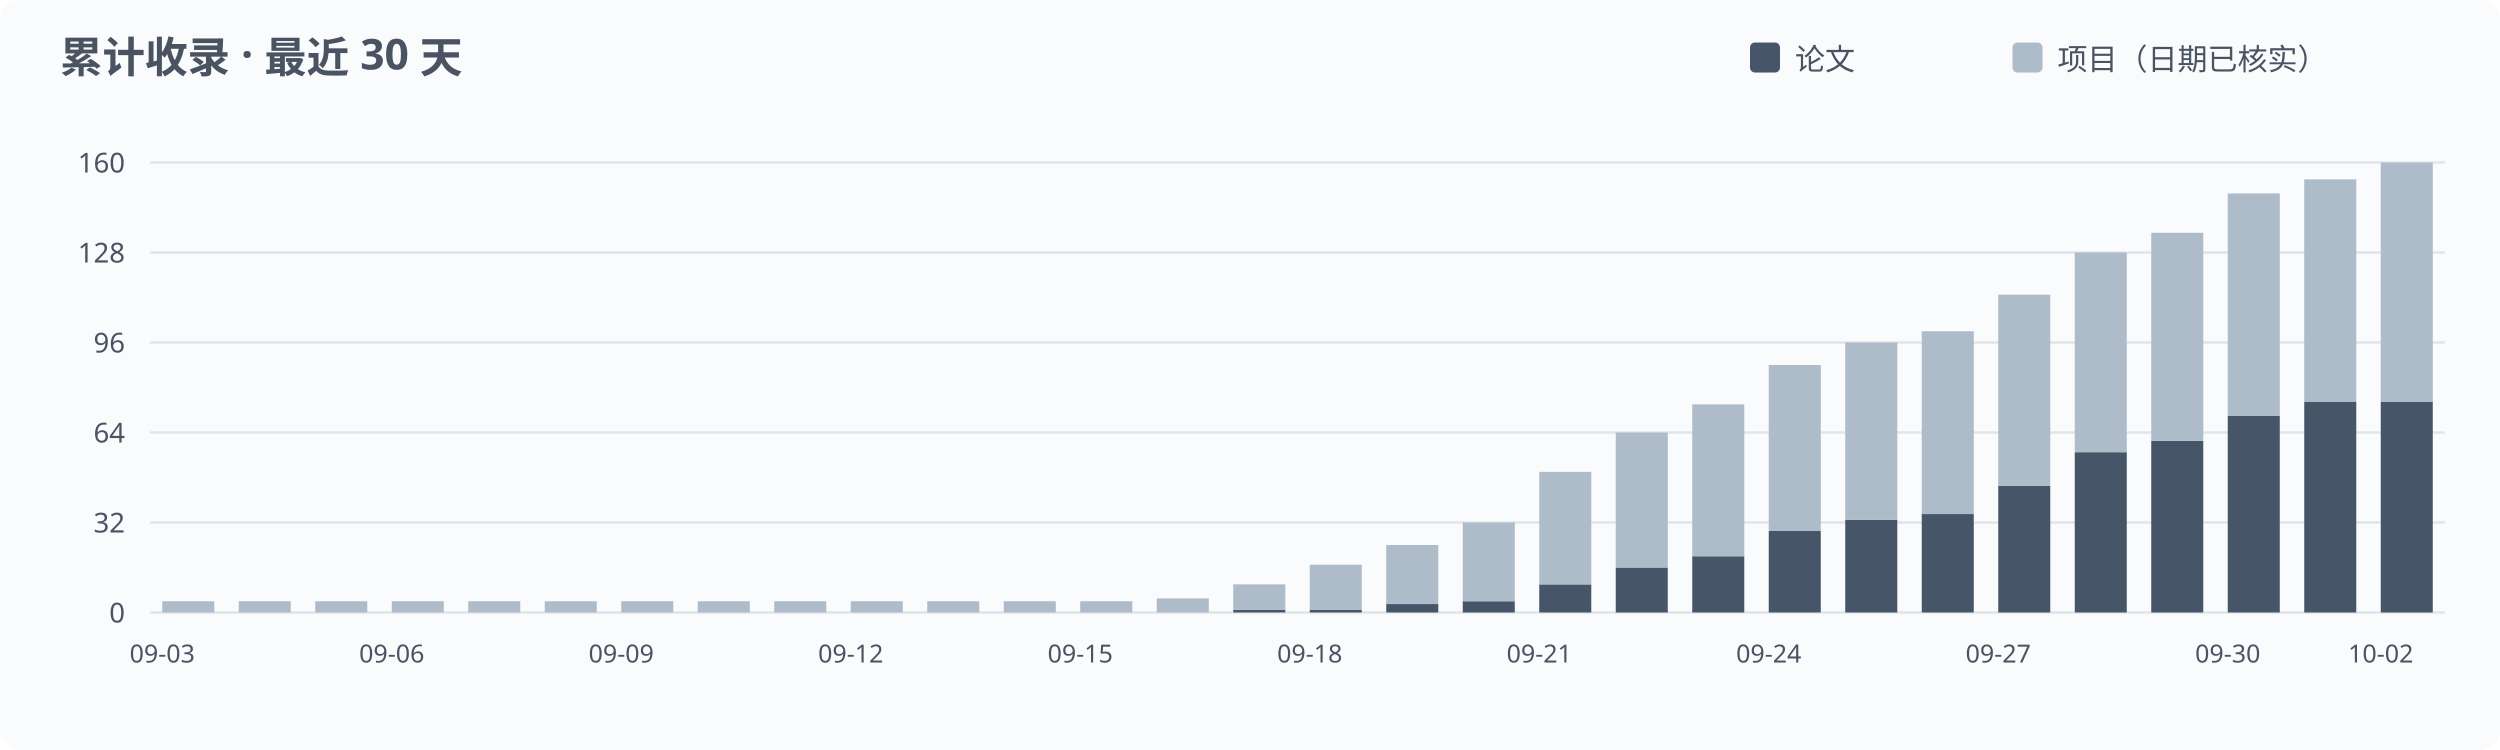
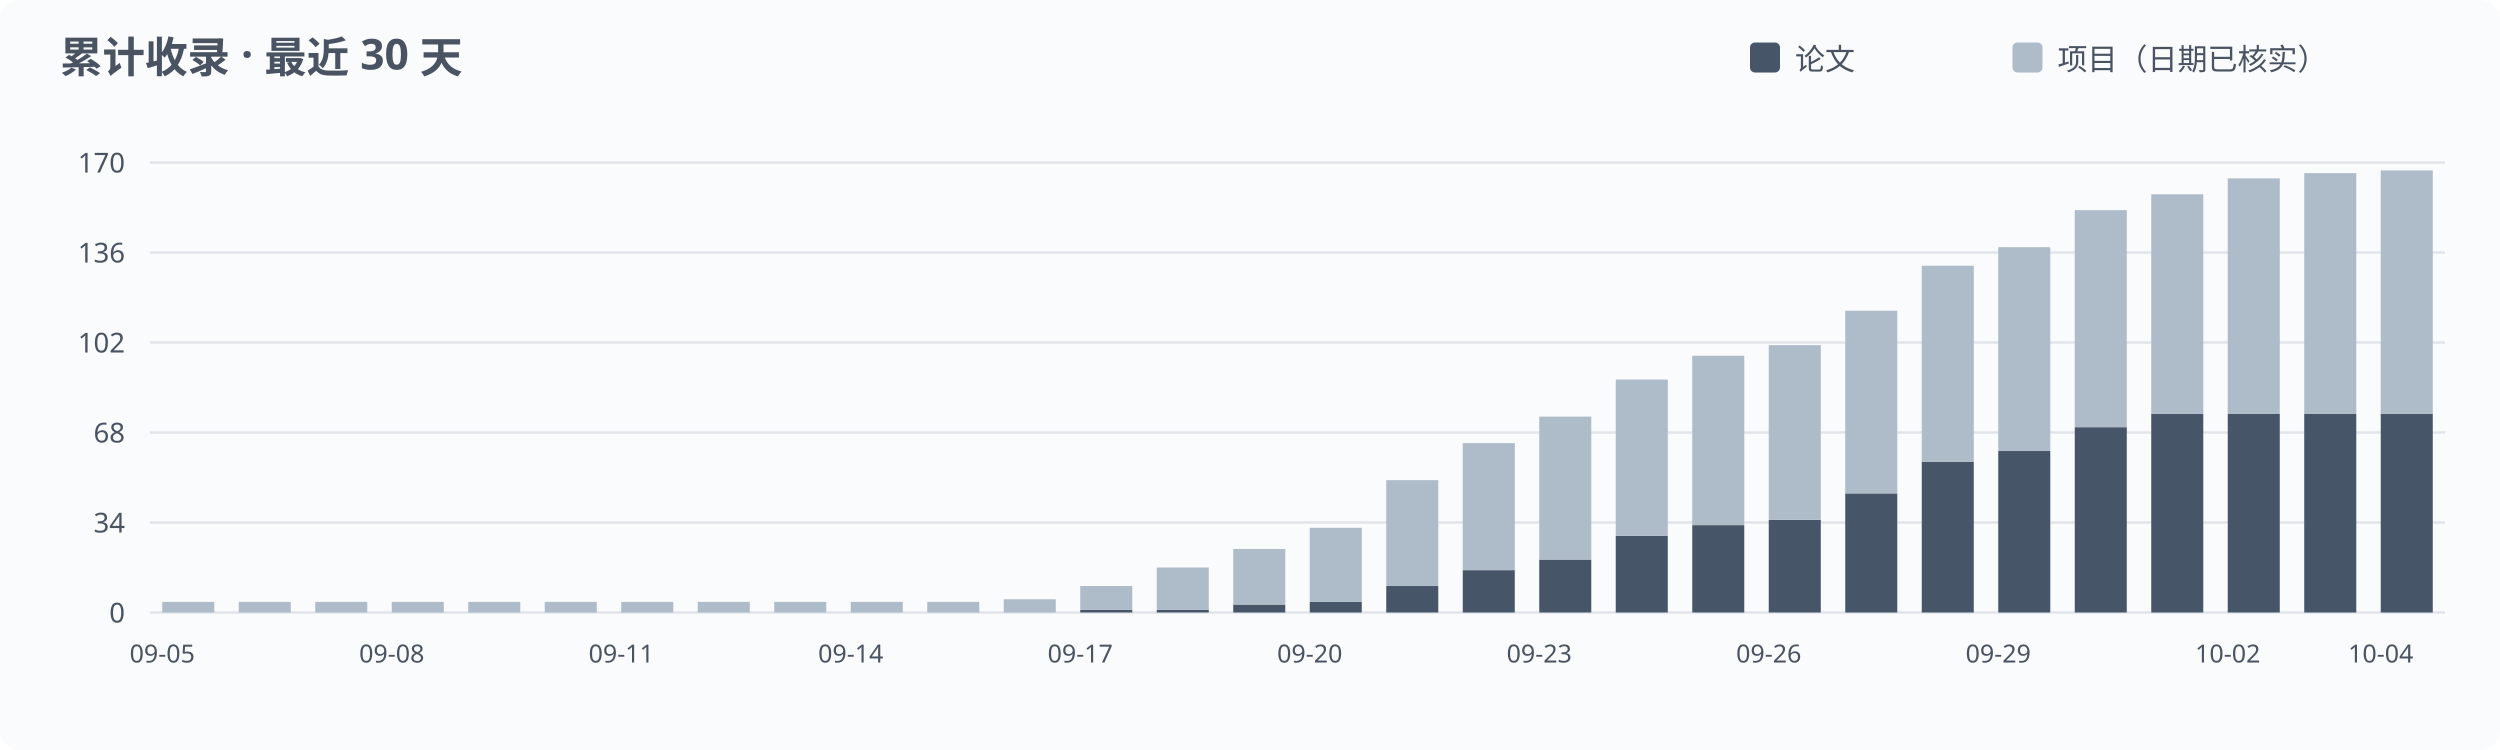
<svg xmlns="http://www.w3.org/2000/svg" width="1000" height="300" viewBox="0 0 1000 300" role="img" aria-labelledby="title desc">
  <rect width="100%" height="100%" rx="8" fill="#fafbfc" />
  <g font-family="system-ui,sans-serif" fill="#495362">
    <text x="24" y="29" font-size="17" font-weight="600">累计收录 · 最近 30 天</text>
    <rect x="700" y="17" width="12" height="12" rx="2" fill="#475569" />
    <text x="718" y="28" font-size="12">论文</text>
    <rect x="805" y="17" width="12" height="12" rx="2" fill="#aebbc9" />
    <text x="823" y="28" font-size="12">项目（日期已核实）</text>
    <path d="M60 245.0H978" stroke="#e1e5ea" />
    <text x="50" y="249.0" text-anchor="end" font-size="11">0</text>
    <path d="M60 209.0H978" stroke="#e1e5ea" />
-     <text x="50" y="213.0" text-anchor="end" font-size="11">32</text>
+     <text x="50" y="213.0" text-anchor="end" font-size="11">34</text>
    <path d="M60 173.0H978" stroke="#e1e5ea" />
-     <text x="50" y="177.0" text-anchor="end" font-size="11">64</text>
+     <text x="50" y="177.0" text-anchor="end" font-size="11">68</text>
    <path d="M60 137.0H978" stroke="#e1e5ea" />
-     <text x="50" y="141.0" text-anchor="end" font-size="11">96</text>
+     <text x="50" y="141.0" text-anchor="end" font-size="11">102</text>
    <path d="M60 101.0H978" stroke="#e1e5ea" />
-     <text x="50" y="105.0" text-anchor="end" font-size="11">128</text>
+     <text x="50" y="105.0" text-anchor="end" font-size="11">136</text>
    <path d="M60 65.0H978" stroke="#e1e5ea" />
-     <text x="50" y="69.0" text-anchor="end" font-size="11">160</text>
+     <text x="50" y="69.0" text-anchor="end" font-size="11">170</text>
    <rect x="64.90" y="245.00" width="20.81" height="0.00" fill="#475569" />
-     <rect x="64.90" y="240.50" width="20.81" height="4.50" fill="#aebbc9" />
-     <text x="64.90" y="265" text-anchor="middle" font-size="10">09-03</text>
+     <rect x="64.90" y="240.76" width="20.81" height="4.24" fill="#aebbc9" />
+     <text x="64.90" y="265" text-anchor="middle" font-size="10">09-05</text>
    <rect x="95.50" y="245.00" width="20.81" height="0.00" fill="#475569" />
-     <rect x="95.50" y="240.50" width="20.81" height="4.50" fill="#aebbc9" />
+     <rect x="95.50" y="240.76" width="20.81" height="4.24" fill="#aebbc9" />
    <rect x="126.10" y="245.00" width="20.81" height="0.00" fill="#475569" />
-     <rect x="126.10" y="240.50" width="20.81" height="4.50" fill="#aebbc9" />
+     <rect x="126.10" y="240.76" width="20.81" height="4.24" fill="#aebbc9" />
    <rect x="156.70" y="245.00" width="20.81" height="0.00" fill="#475569" />
-     <rect x="156.70" y="240.50" width="20.81" height="4.50" fill="#aebbc9" />
-     <text x="156.70" y="265" text-anchor="middle" font-size="10">09-06</text>
+     <rect x="156.70" y="240.76" width="20.81" height="4.24" fill="#aebbc9" />
+     <text x="156.70" y="265" text-anchor="middle" font-size="10">09-08</text>
    <rect x="187.30" y="245.00" width="20.81" height="0.00" fill="#475569" />
-     <rect x="187.30" y="240.50" width="20.81" height="4.50" fill="#aebbc9" />
+     <rect x="187.30" y="240.76" width="20.81" height="4.24" fill="#aebbc9" />
    <rect x="217.90" y="245.00" width="20.81" height="0.00" fill="#475569" />
-     <rect x="217.90" y="240.50" width="20.81" height="4.50" fill="#aebbc9" />
+     <rect x="217.90" y="240.76" width="20.81" height="4.24" fill="#aebbc9" />
    <rect x="248.50" y="245.00" width="20.81" height="0.00" fill="#475569" />
-     <rect x="248.50" y="240.50" width="20.81" height="4.50" fill="#aebbc9" />
-     <text x="248.50" y="265" text-anchor="middle" font-size="10">09-09</text>
+     <rect x="248.50" y="240.76" width="20.81" height="4.24" fill="#aebbc9" />
+     <text x="248.50" y="265" text-anchor="middle" font-size="10">09-11</text>
    <rect x="279.10" y="245.00" width="20.81" height="0.00" fill="#475569" />
-     <rect x="279.10" y="240.50" width="20.81" height="4.50" fill="#aebbc9" />
+     <rect x="279.10" y="240.76" width="20.81" height="4.24" fill="#aebbc9" />
    <rect x="309.70" y="245.00" width="20.81" height="0.00" fill="#475569" />
-     <rect x="309.70" y="240.50" width="20.81" height="4.50" fill="#aebbc9" />
+     <rect x="309.70" y="240.76" width="20.81" height="4.24" fill="#aebbc9" />
    <rect x="340.30" y="245.00" width="20.81" height="0.00" fill="#475569" />
-     <rect x="340.30" y="240.50" width="20.81" height="4.50" fill="#aebbc9" />
-     <text x="340.30" y="265" text-anchor="middle" font-size="10">09-12</text>
+     <rect x="340.30" y="240.76" width="20.81" height="4.24" fill="#aebbc9" />
+     <text x="340.30" y="265" text-anchor="middle" font-size="10">09-14</text>
    <rect x="370.90" y="245.00" width="20.81" height="0.00" fill="#475569" />
-     <rect x="370.90" y="240.50" width="20.81" height="4.50" fill="#aebbc9" />
+     <rect x="370.90" y="240.76" width="20.81" height="4.24" fill="#aebbc9" />
    <rect x="401.50" y="245.00" width="20.81" height="0.00" fill="#475569" />
-     <rect x="401.50" y="240.50" width="20.81" height="4.50" fill="#aebbc9" />
-     <rect x="432.10" y="245.00" width="20.81" height="0.00" fill="#475569" />
-     <rect x="432.10" y="240.50" width="20.81" height="4.50" fill="#aebbc9" />
-     <text x="432.10" y="265" text-anchor="middle" font-size="10">09-15</text>
-     <rect x="462.70" y="245.00" width="20.81" height="0.00" fill="#475569" />
-     <rect x="462.70" y="239.38" width="20.81" height="5.62" fill="#aebbc9" />
-     <rect x="493.30" y="243.88" width="20.81" height="1.12" fill="#475569" />
-     <rect x="493.30" y="233.75" width="20.81" height="10.12" fill="#aebbc9" />
-     <rect x="523.90" y="243.88" width="20.81" height="1.12" fill="#475569" />
-     <rect x="523.90" y="225.88" width="20.81" height="18.00" fill="#aebbc9" />
-     <text x="523.90" y="265" text-anchor="middle" font-size="10">09-18</text>
-     <rect x="554.50" y="241.62" width="20.81" height="3.38" fill="#475569" />
-     <rect x="554.50" y="218.00" width="20.81" height="23.62" fill="#aebbc9" />
-     <rect x="585.10" y="240.50" width="20.81" height="4.50" fill="#475569" />
-     <rect x="585.10" y="209.00" width="20.81" height="31.50" fill="#aebbc9" />
-     <rect x="615.70" y="233.75" width="20.81" height="11.25" fill="#475569" />
-     <rect x="615.70" y="188.75" width="20.81" height="45.00" fill="#aebbc9" />
-     <text x="615.70" y="265" text-anchor="middle" font-size="10">09-21</text>
-     <rect x="646.30" y="227.00" width="20.81" height="18.00" fill="#475569" />
-     <rect x="646.30" y="173.00" width="20.81" height="54.00" fill="#aebbc9" />
-     <rect x="676.90" y="222.50" width="20.81" height="22.50" fill="#475569" />
-     <rect x="676.90" y="161.75" width="20.81" height="60.75" fill="#aebbc9" />
-     <rect x="707.50" y="212.38" width="20.81" height="32.62" fill="#475569" />
-     <rect x="707.50" y="146.00" width="20.81" height="66.38" fill="#aebbc9" />
-     <text x="707.50" y="265" text-anchor="middle" font-size="10">09-24</text>
-     <rect x="738.10" y="207.88" width="20.81" height="37.12" fill="#475569" />
-     <rect x="738.10" y="137.00" width="20.81" height="70.88" fill="#aebbc9" />
-     <rect x="768.70" y="205.62" width="20.81" height="39.38" fill="#475569" />
-     <rect x="768.70" y="132.50" width="20.81" height="73.12" fill="#aebbc9" />
-     <rect x="799.30" y="194.38" width="20.81" height="50.62" fill="#475569" />
-     <rect x="799.30" y="117.88" width="20.81" height="76.50" fill="#aebbc9" />
-     <text x="799.30" y="265" text-anchor="middle" font-size="10">09-27</text>
-     <rect x="829.90" y="180.88" width="20.81" height="64.12" fill="#475569" />
-     <rect x="829.90" y="101.00" width="20.81" height="79.88" fill="#aebbc9" />
-     <rect x="860.50" y="176.38" width="20.81" height="68.62" fill="#475569" />
-     <rect x="860.50" y="93.12" width="20.81" height="83.25" fill="#aebbc9" />
-     <rect x="891.10" y="166.25" width="20.81" height="78.75" fill="#475569" />
-     <rect x="891.10" y="77.38" width="20.81" height="88.88" fill="#aebbc9" />
-     <text x="891.10" y="265" text-anchor="middle" font-size="10">09-30</text>
-     <rect x="921.70" y="160.62" width="20.81" height="84.38" fill="#475569" />
-     <rect x="921.70" y="71.75" width="20.81" height="88.88" fill="#aebbc9" />
-     <rect x="952.30" y="160.62" width="20.81" height="84.38" fill="#475569" />
-     <rect x="952.30" y="65.00" width="20.81" height="95.62" fill="#aebbc9" />
-     <text x="952.30" y="265" text-anchor="middle" font-size="10">10-02</text>
+     <rect x="401.50" y="239.71" width="20.81" height="5.29" fill="#aebbc9" />
+     <rect x="432.10" y="243.94" width="20.81" height="1.06" fill="#475569" />
+     <rect x="432.10" y="234.41" width="20.81" height="9.53" fill="#aebbc9" />
+     <text x="432.10" y="265" text-anchor="middle" font-size="10">09-17</text>
+     <rect x="462.70" y="243.94" width="20.81" height="1.06" fill="#475569" />
+     <rect x="462.70" y="227.00" width="20.81" height="16.94" fill="#aebbc9" />
+     <rect x="493.30" y="241.82" width="20.81" height="3.18" fill="#475569" />
+     <rect x="493.30" y="219.59" width="20.81" height="22.24" fill="#aebbc9" />
+     <rect x="523.90" y="240.76" width="20.81" height="4.24" fill="#475569" />
+     <rect x="523.90" y="211.12" width="20.81" height="29.65" fill="#aebbc9" />
+     <text x="523.90" y="265" text-anchor="middle" font-size="10">09-20</text>
+     <rect x="554.50" y="234.41" width="20.81" height="10.59" fill="#475569" />
+     <rect x="554.50" y="192.06" width="20.81" height="42.35" fill="#aebbc9" />
+     <rect x="585.10" y="228.06" width="20.81" height="16.94" fill="#475569" />
+     <rect x="585.10" y="177.24" width="20.81" height="50.82" fill="#aebbc9" />
+     <rect x="615.70" y="223.82" width="20.81" height="21.18" fill="#475569" />
+     <rect x="615.70" y="166.65" width="20.81" height="57.18" fill="#aebbc9" />
+     <text x="615.70" y="265" text-anchor="middle" font-size="10">09-23</text>
+     <rect x="646.30" y="214.29" width="20.81" height="30.71" fill="#475569" />
+     <rect x="646.30" y="151.82" width="20.81" height="62.47" fill="#aebbc9" />
+     <rect x="676.90" y="210.06" width="20.81" height="34.94" fill="#475569" />
+     <rect x="676.90" y="142.29" width="20.81" height="67.76" fill="#aebbc9" />
+     <rect x="707.50" y="207.94" width="20.81" height="37.06" fill="#475569" />
+     <rect x="707.50" y="138.06" width="20.81" height="69.88" fill="#aebbc9" />
+     <text x="707.50" y="265" text-anchor="middle" font-size="10">09-26</text>
+     <rect x="738.10" y="197.35" width="20.81" height="47.65" fill="#475569" />
+     <rect x="738.10" y="124.29" width="20.81" height="73.06" fill="#aebbc9" />
+     <rect x="768.70" y="184.65" width="20.81" height="60.35" fill="#475569" />
+     <rect x="768.70" y="106.29" width="20.81" height="78.35" fill="#aebbc9" />
+     <rect x="799.30" y="180.41" width="20.81" height="64.59" fill="#475569" />
+     <rect x="799.30" y="98.88" width="20.81" height="81.53" fill="#aebbc9" />
+     <text x="799.30" y="265" text-anchor="middle" font-size="10">09-29</text>
+     <rect x="829.90" y="170.88" width="20.81" height="74.12" fill="#475569" />
+     <rect x="829.90" y="84.06" width="20.81" height="86.82" fill="#aebbc9" />
+     <rect x="860.50" y="165.59" width="20.81" height="79.41" fill="#475569" />
+     <rect x="860.50" y="77.71" width="20.81" height="87.88" fill="#aebbc9" />
+     <rect x="891.10" y="165.59" width="20.81" height="79.41" fill="#475569" />
+     <rect x="891.10" y="71.35" width="20.81" height="94.24" fill="#aebbc9" />
+     <text x="891.10" y="265" text-anchor="middle" font-size="10">10-02</text>
+     <rect x="921.70" y="165.59" width="20.81" height="79.41" fill="#475569" />
+     <rect x="921.70" y="69.24" width="20.81" height="96.35" fill="#aebbc9" />
+     <rect x="952.30" y="165.59" width="20.81" height="79.41" fill="#475569" />
+     <rect x="952.30" y="68.18" width="20.81" height="97.41" fill="#aebbc9" />
+     <text x="952.30" y="265" text-anchor="middle" font-size="10">10-04</text>
  </g>
</svg>
